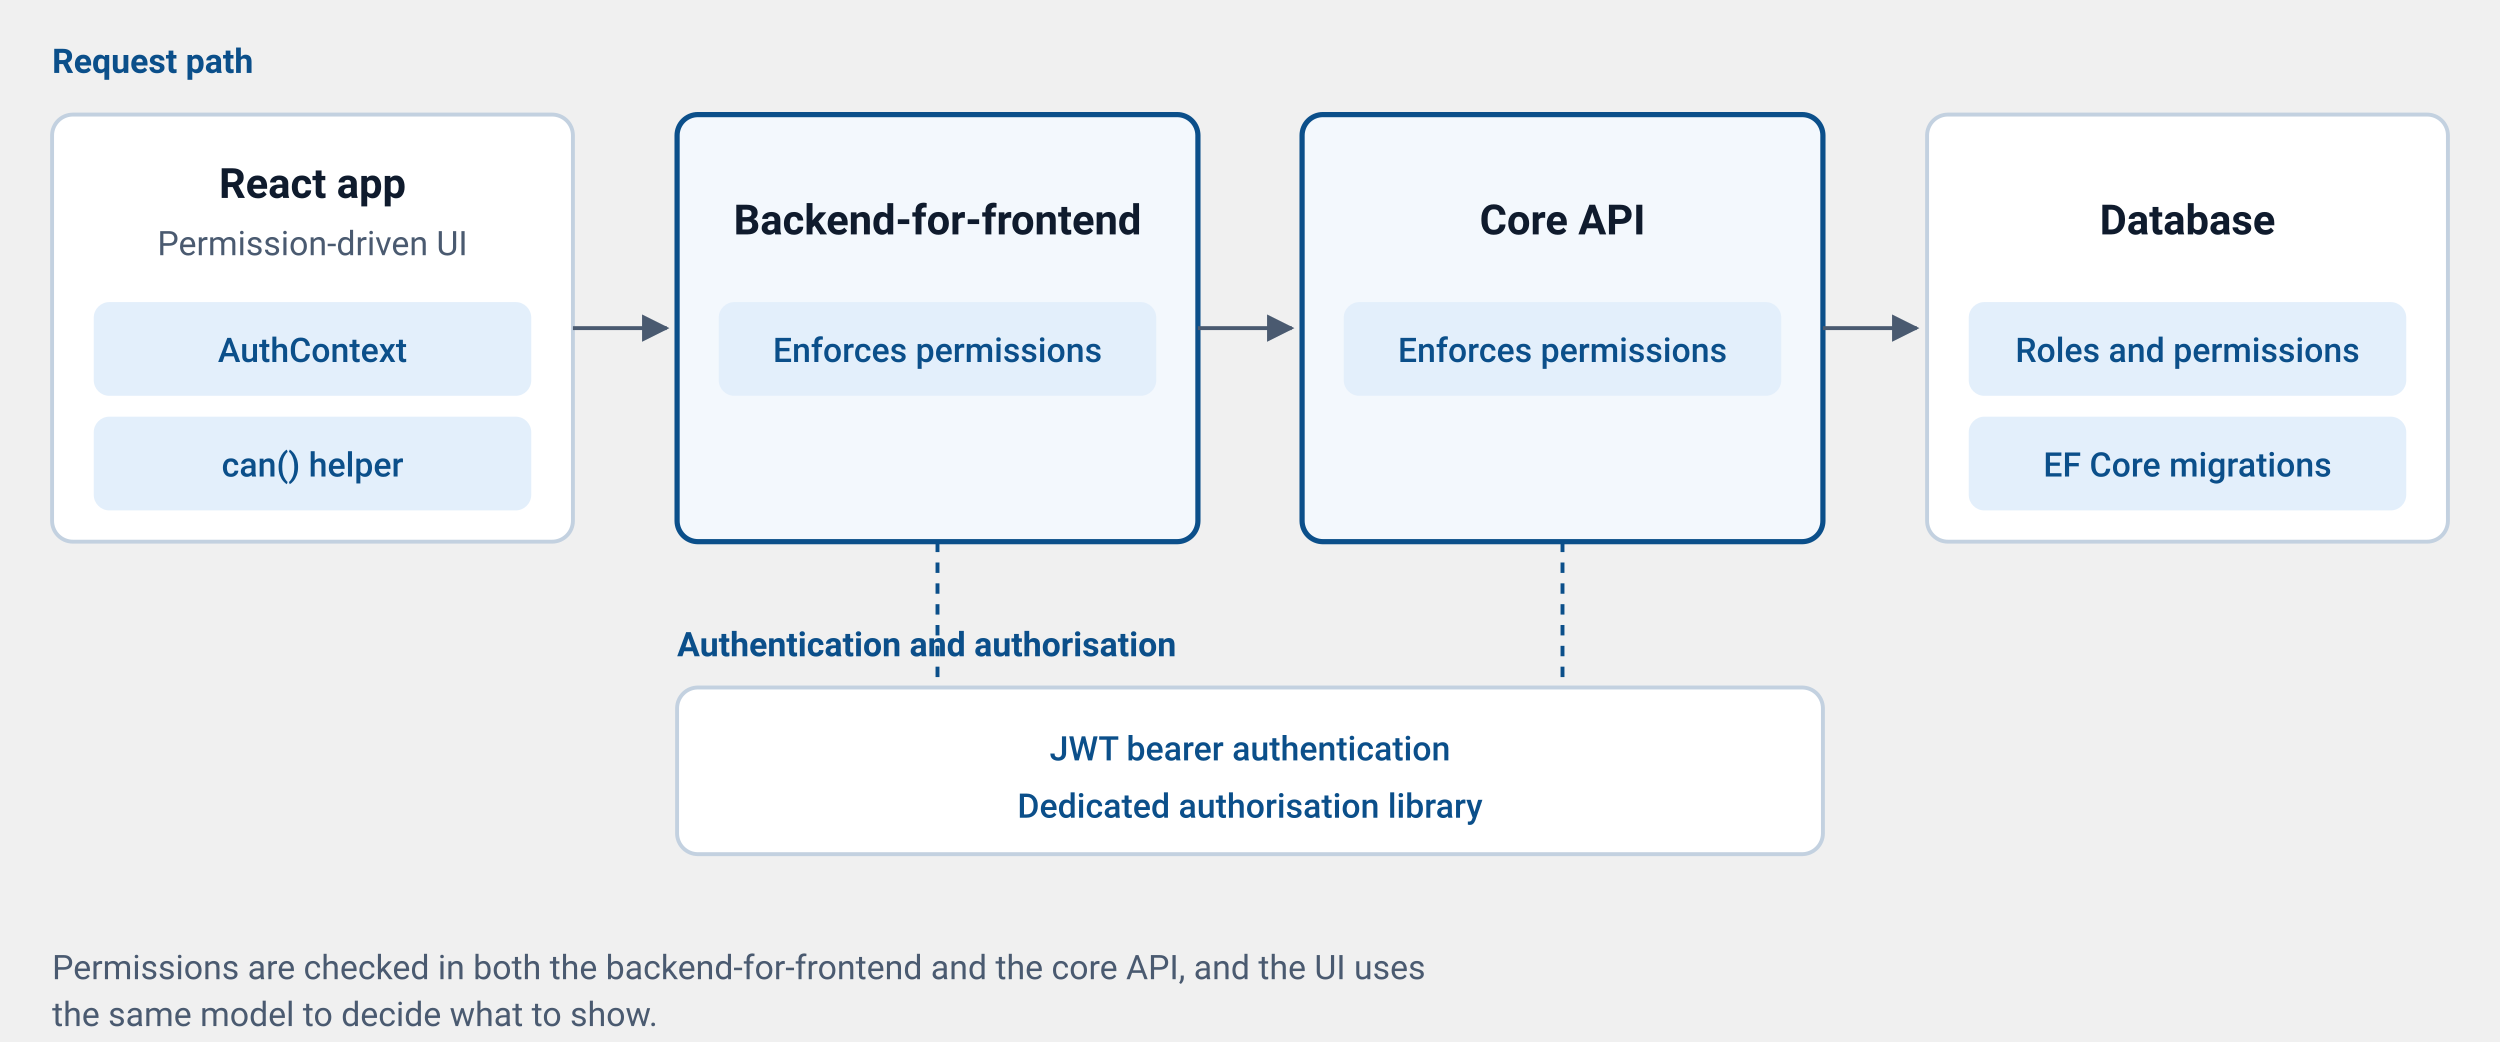
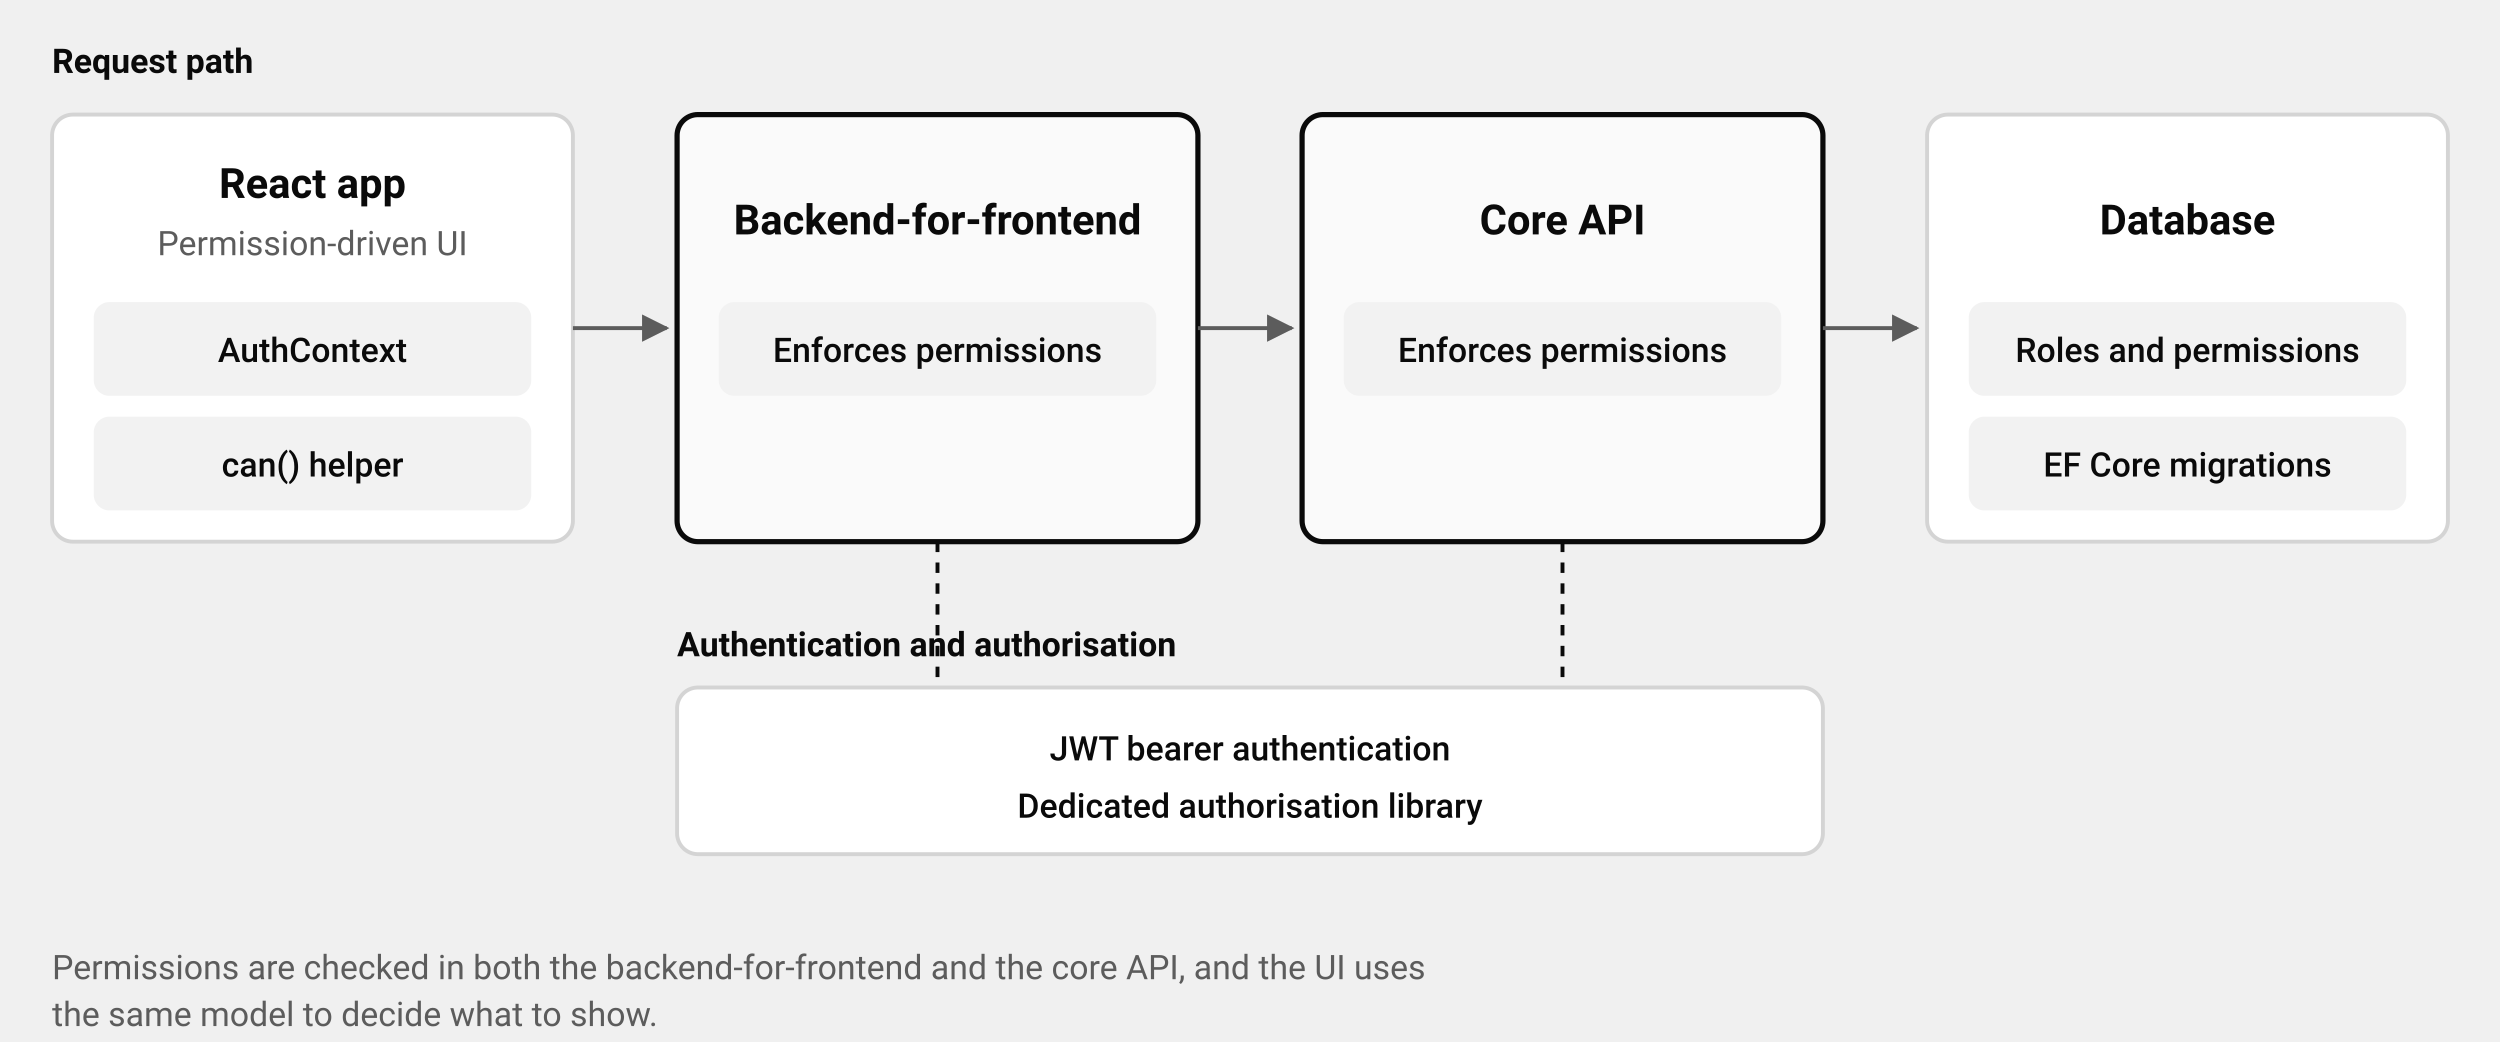
<svg xmlns="http://www.w3.org/2000/svg" viewBox="0 0 960 400" width="960" height="400" role="img" aria-labelledby="t d" font-family="Manrope, system-ui, -apple-system, 'Segoe UI', Roboto, sans-serif">
  <defs>
    <marker id="arrow" viewBox="0 0 10 10" refX="9" refY="5" markerWidth="7" markerHeight="7" orient="auto-start-reverse">
-       <path d="M0 0 L10 5 L0 10 z" fill="#4a5a70" />
+       <path d="M0 0 L10 5 L0 10 z" fill="#5c5c5c" />
    </marker>
    <style>
-       .label { font-size: 13px; fill: #0b4f8a; font-weight: 600; }
-       .box { fill: #ffffff; stroke: #c3d1e0; stroke-width: 1.5; }
-       .key { fill: #f3f8fd; stroke: #0b4f8a; stroke-width: 2; }
-       .title { font-size: 16px; font-weight: 700; fill: #0f1b2d; }
-       .sub { font-size: 13px; fill: #4a5a70; }
-       .chip { fill: #e3effb; }
-       .chip-text { font-size: 13px; font-weight: 500; fill: #0b4f8a; }
-       .line { stroke: #4a5a70; stroke-width: 1.5; fill: none; }
-       .dash { stroke: #0b4f8a; stroke-width: 1.5; stroke-dasharray: 4 4; fill: none; }
+       .label { font-size: 13px; fill: #0a0a0a; font-weight: 600; }
+       .box { fill: #ffffff; stroke: #d4d4d4; stroke-width: 1.5; }
+       .key { fill: #fafafa; stroke: #0a0a0a; stroke-width: 2; }
+       .title { font-size: 16px; font-weight: 700; fill: #0a0a0a; }
+       .sub { font-size: 13px; fill: #5c5c5c; }
+       .chip { fill: #f2f2f2; }
+       .chip-text { font-size: 13px; font-weight: 500; fill: #0a0a0a; }
+       .line { stroke: #5c5c5c; stroke-width: 1.5; fill: none; }
+       .dash { stroke: #0a0a0a; stroke-width: 1.5; stroke-dasharray: 4 4; fill: none; }
    </style>
  </defs>
  <text class="label" x="20" y="28">Request path</text>
  <rect class="box" x="20" y="44" width="200" height="164" rx="8" />
  <text class="title" x="120" y="76" text-anchor="middle">React app</text>
  <text class="sub" x="120" y="98" text-anchor="middle">Permission-driven UI</text>
  <rect class="chip" x="36" y="116" width="168" height="36" rx="6" />
  <text class="chip-text" x="120" y="139" text-anchor="middle">AuthContext</text>
  <rect class="chip" x="36" y="160" width="168" height="36" rx="6" />
  <text class="chip-text" x="120" y="183" text-anchor="middle">can() helper</text>
  <path class="line" d="M220 126 H256" marker-end="url(#arrow)" />
  <rect class="key" x="260" y="44" width="200" height="164" rx="8" />
  <text class="title" x="360" y="90" text-anchor="middle">Backend-for-frontend</text>
  <rect class="chip" x="276" y="116" width="168" height="36" rx="6" />
  <text class="chip-text" x="360" y="139" text-anchor="middle">Enforces permissions</text>
  <path class="line" d="M460 126 H496" marker-end="url(#arrow)" />
  <rect class="key" x="500" y="44" width="200" height="164" rx="8" />
  <text class="title" x="600" y="90" text-anchor="middle">Core API</text>
  <rect class="chip" x="516" y="116" width="168" height="36" rx="6" />
  <text class="chip-text" x="600" y="139" text-anchor="middle">Enforces permissions</text>
  <path class="line" d="M700 126 H736" marker-end="url(#arrow)" />
  <rect class="box" x="740" y="44" width="200" height="164" rx="8" />
  <text class="title" x="840" y="90" text-anchor="middle">Database</text>
  <rect class="chip" x="756" y="116" width="168" height="36" rx="6" />
  <text class="chip-text" x="840" y="139" text-anchor="middle">Roles and permissions</text>
  <rect class="chip" x="756" y="160" width="168" height="36" rx="6" />
  <text class="chip-text" x="840" y="183" text-anchor="middle">EF Core migrations</text>
  <path class="dash" d="M360 208 V260" />
  <path class="dash" d="M600 208 V260" />
  <text class="label" x="260" y="252">Authentication and authorisation</text>
  <rect class="box" x="260" y="264" width="440" height="64" rx="8" />
  <text class="chip-text" x="480" y="292" text-anchor="middle">JWT bearer authentication</text>
  <text class="chip-text" x="480" y="314" text-anchor="middle">Dedicated authorisation library</text>
  <text class="sub" x="20" y="376">Permissions are checked in both the backend-for-frontend and the core API, and the UI uses</text>
  <text class="sub" x="20" y="394">the same model to decide what to show.</text>
</svg>
